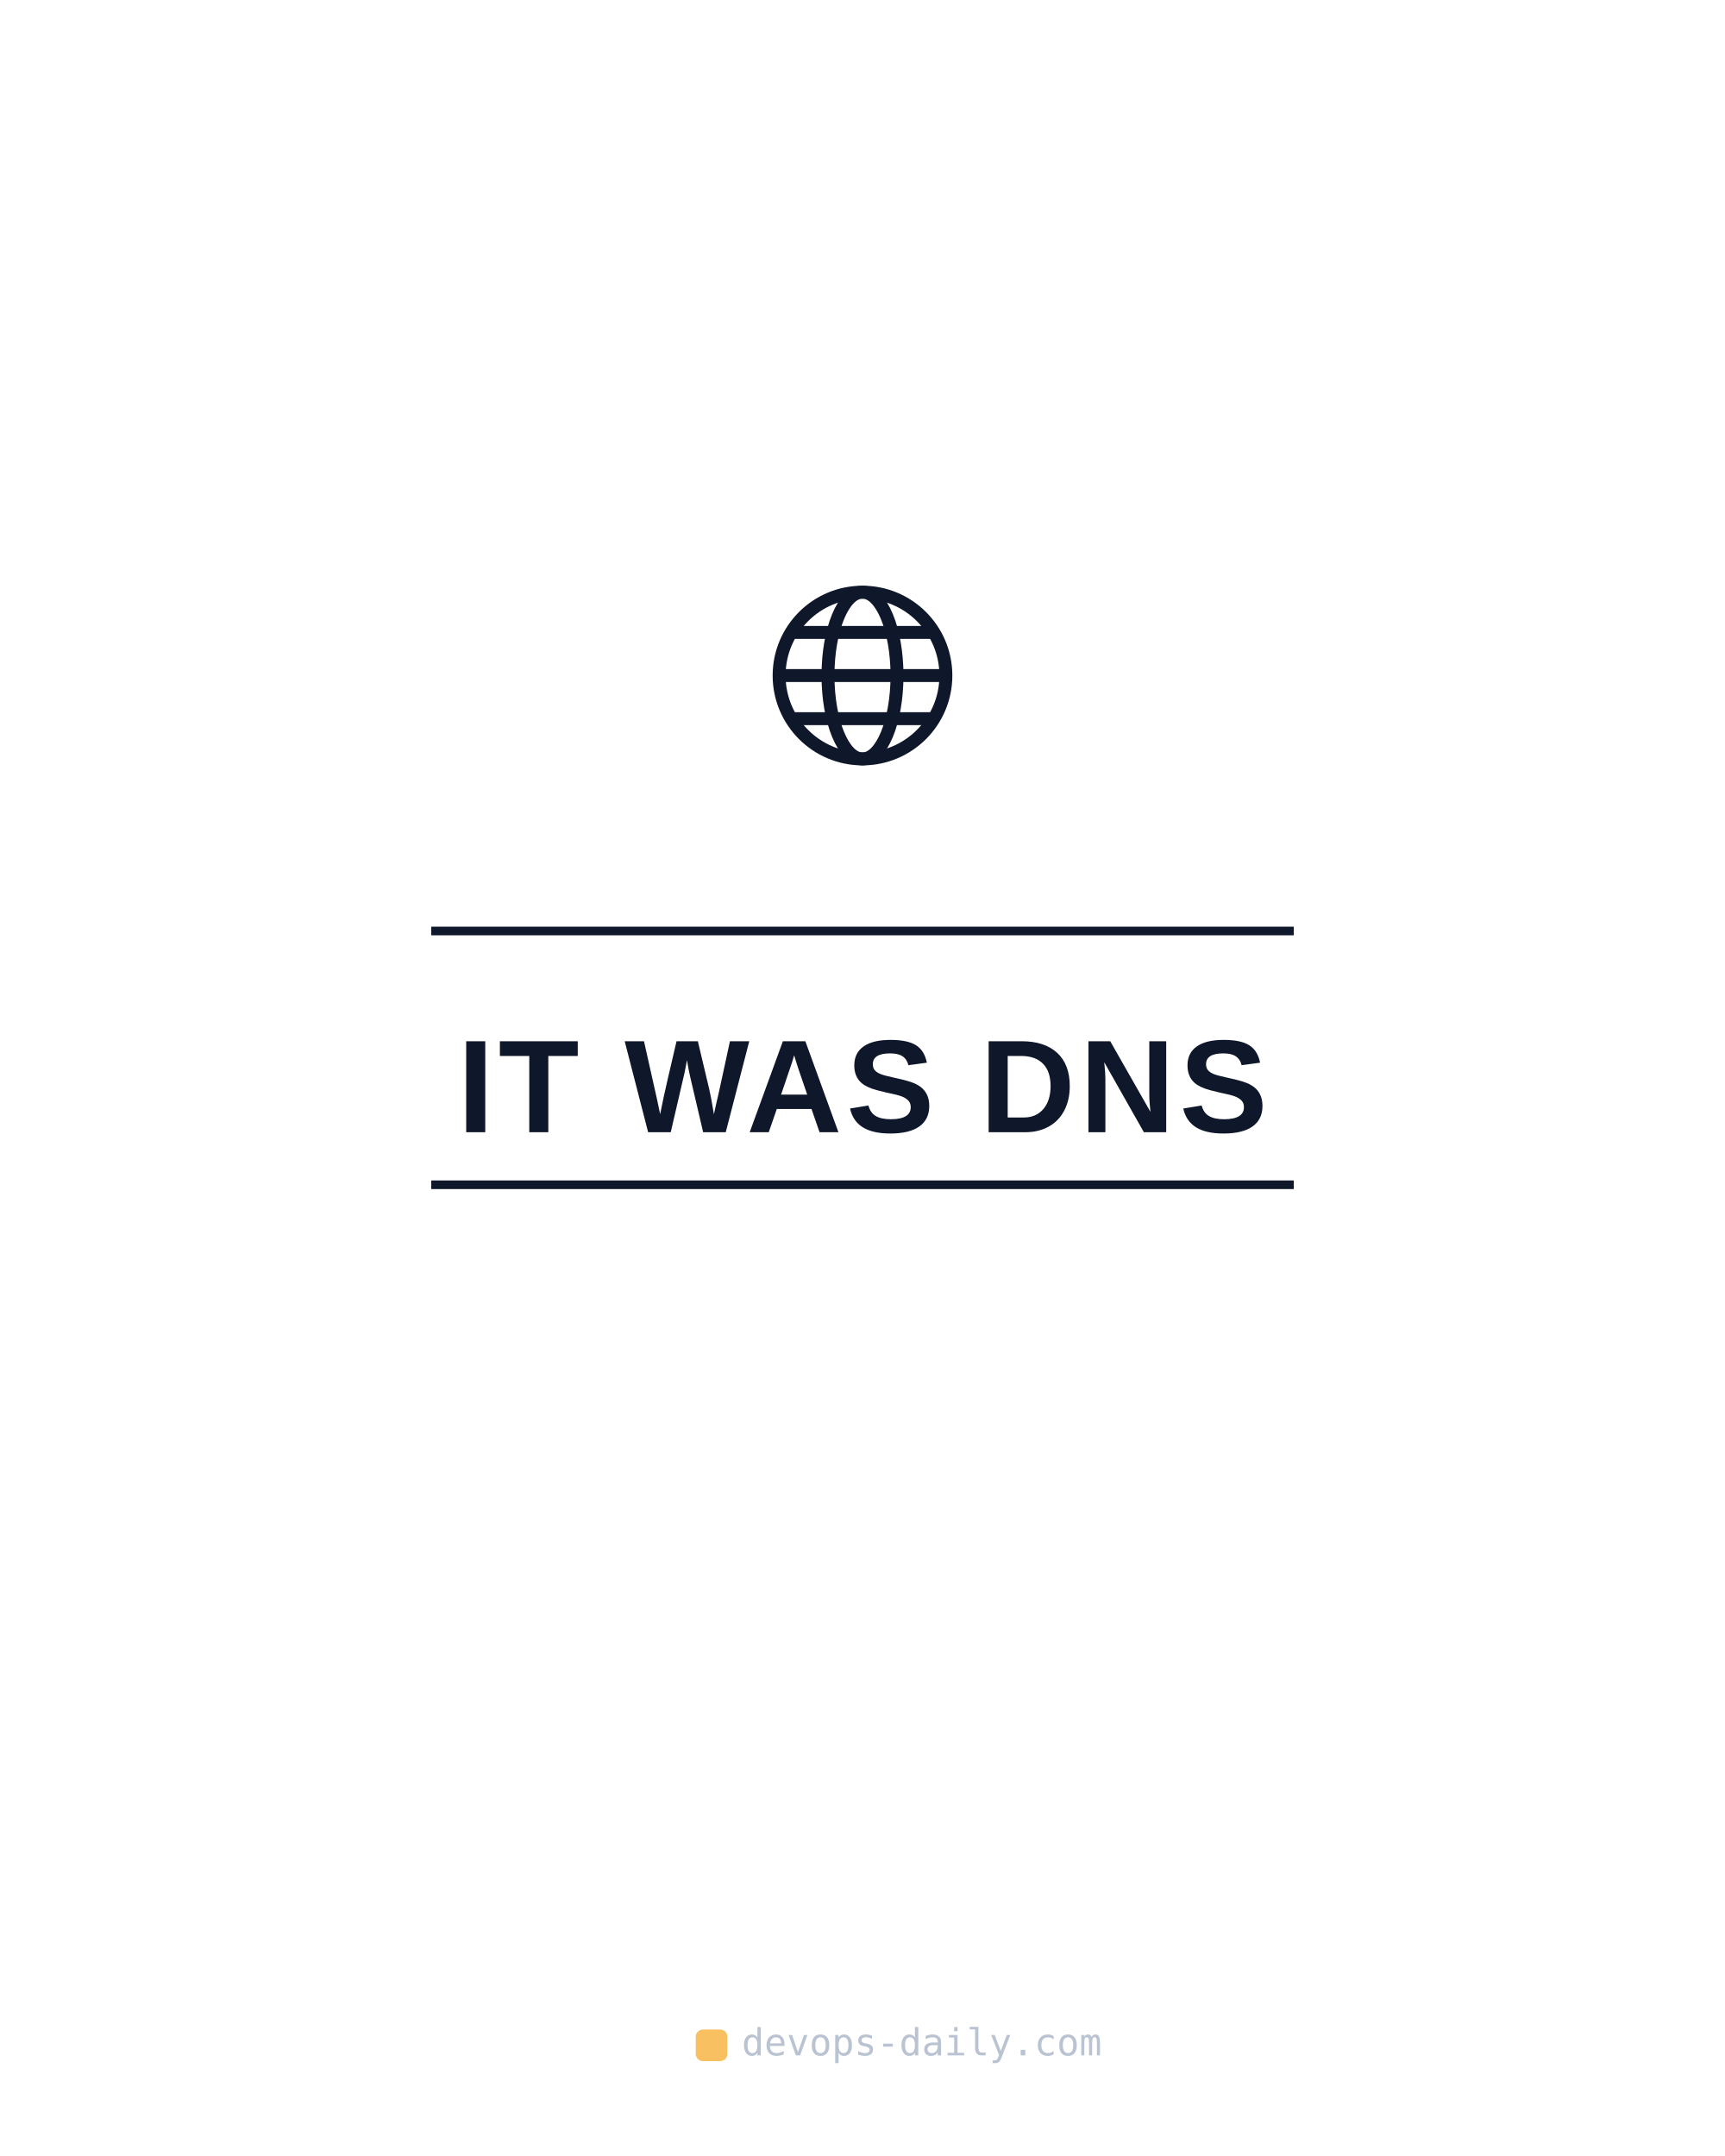
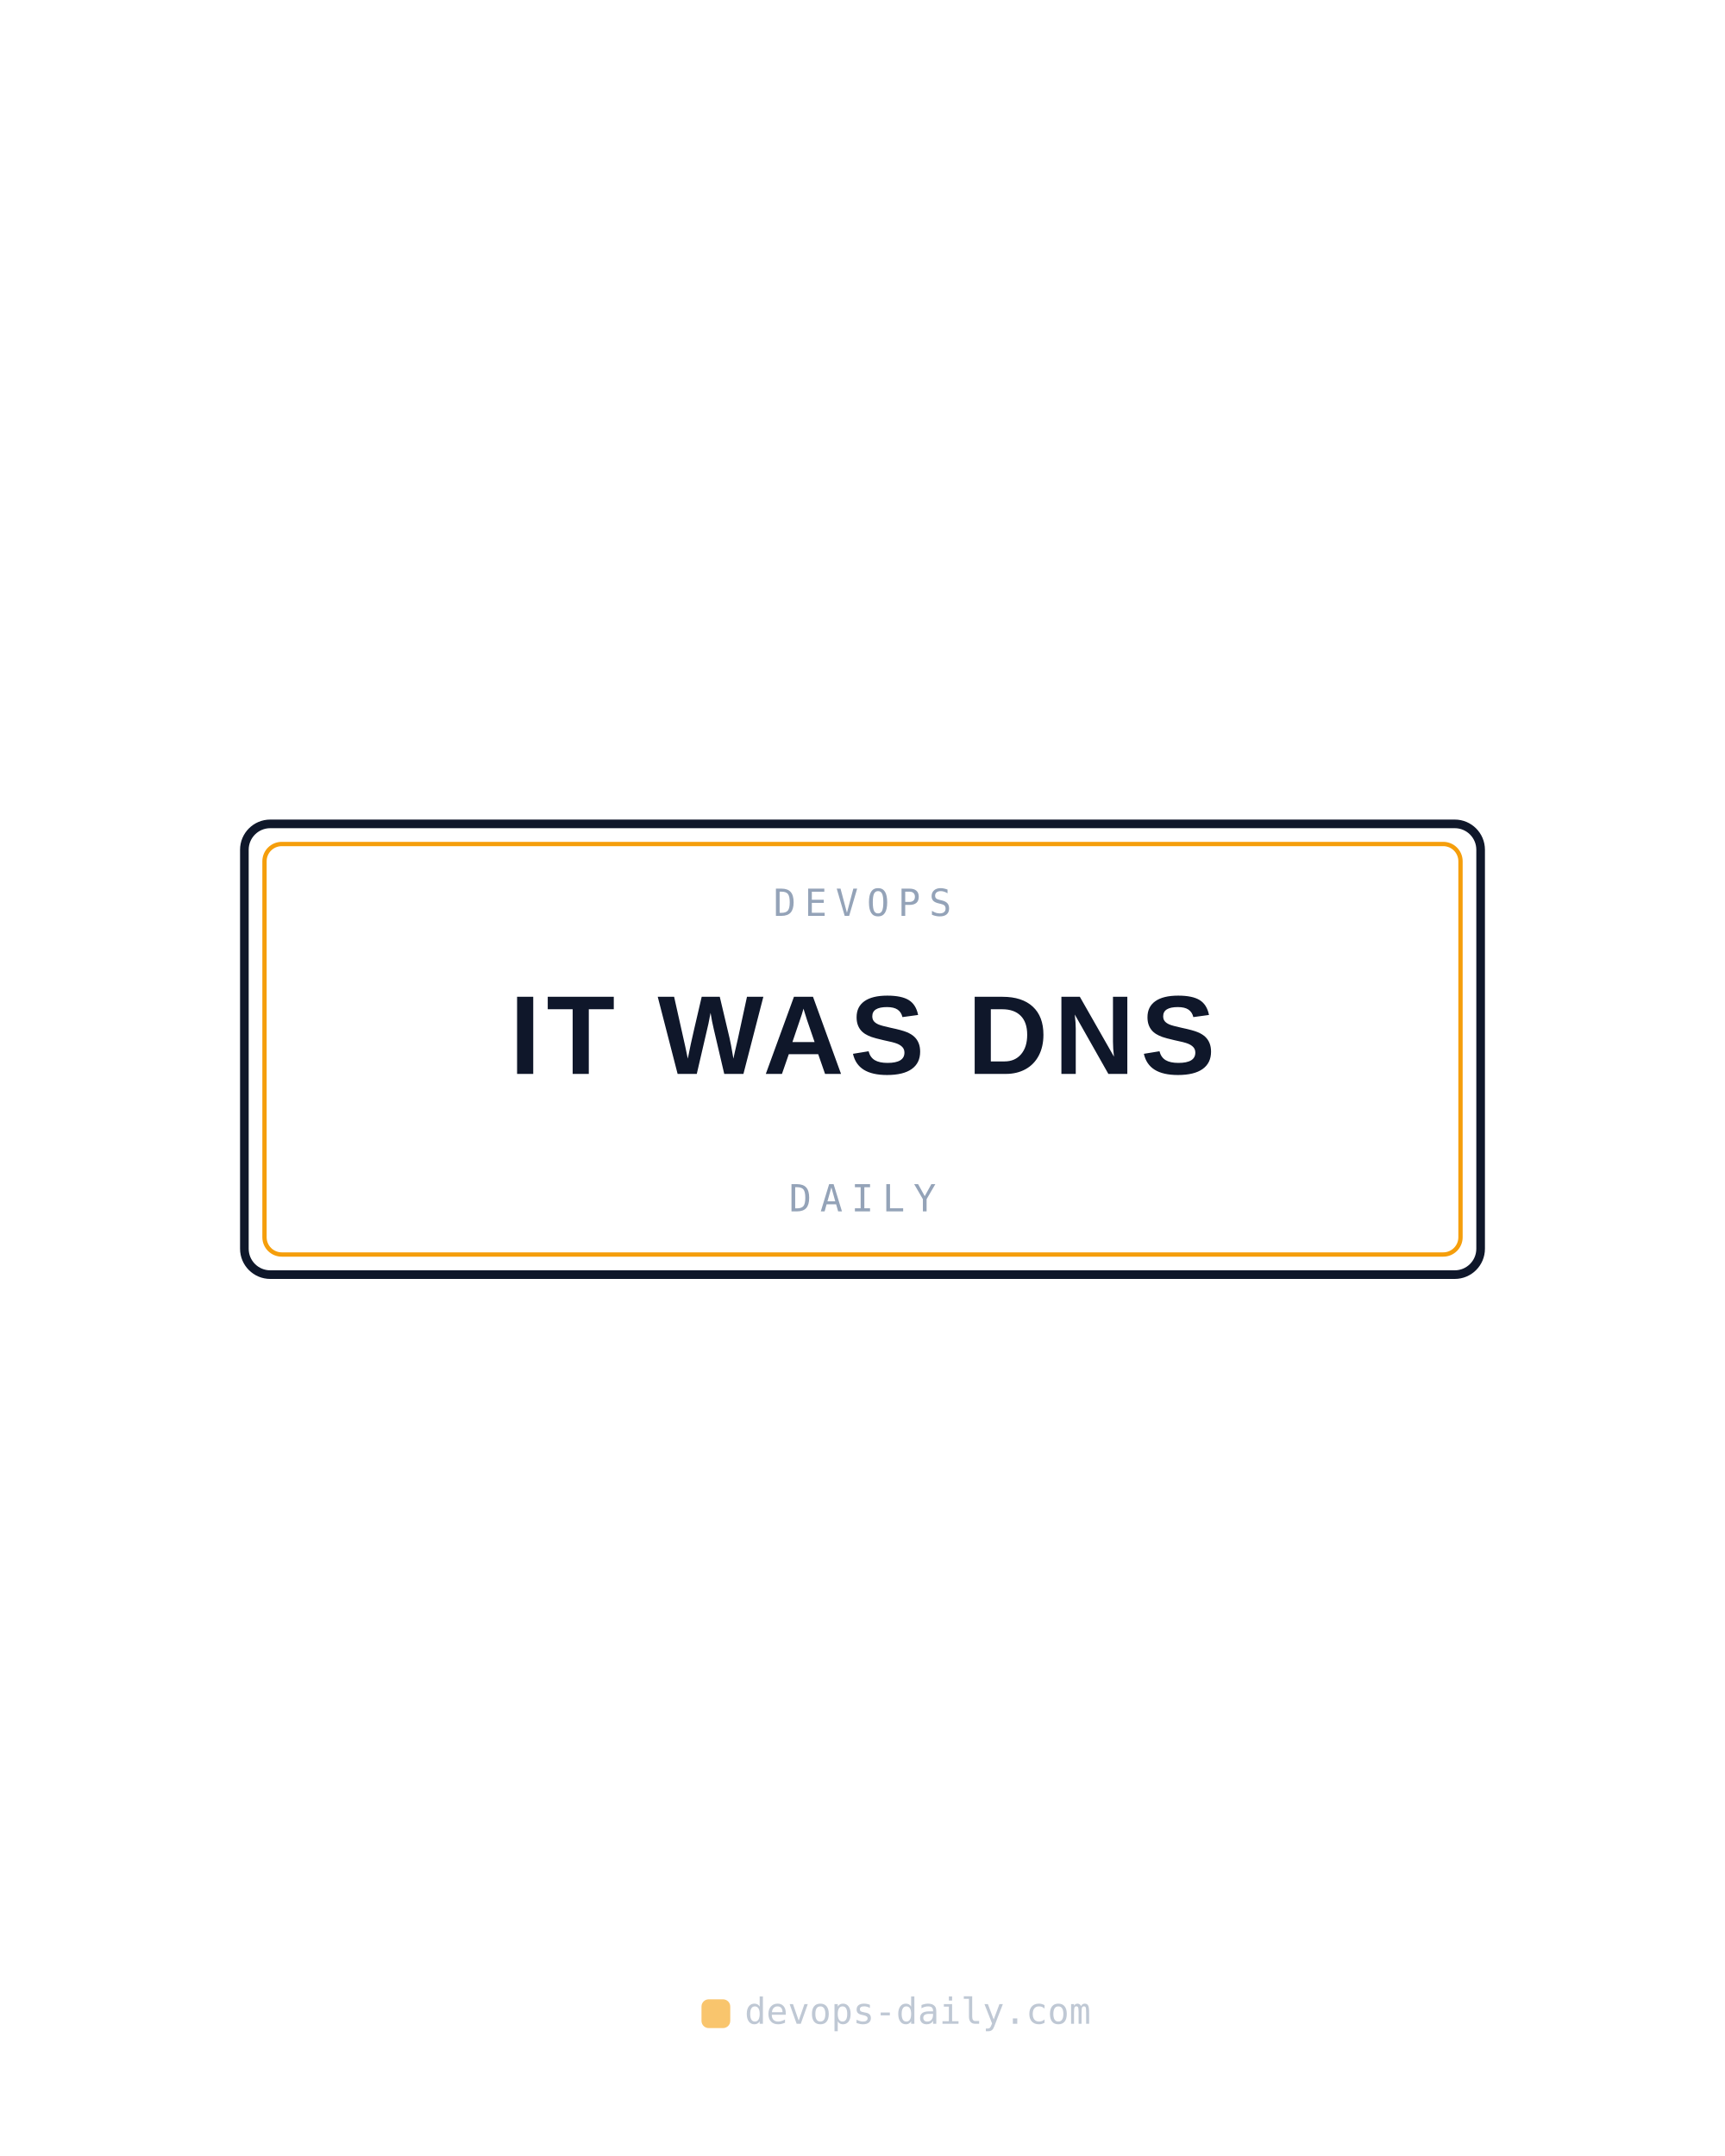
<svg xmlns="http://www.w3.org/2000/svg" width="1200" height="1500" viewBox="0 0 1200 1500">
-   <g transform="translate(600, 470)">
-     <g fill="none" stroke="#0f172a" stroke-width="9">
-       <circle cx="0" cy="0" r="58" />
-       <ellipse cx="0" cy="0" rx="24" ry="58" />
-       <line x1="-58" y1="0" x2="58" y2="0" />
-       <line x1="-50" y1="-30" x2="50" y2="-30" />
-       <line x1="-50" y1="30" x2="50" y2="30" />
-     </g>
-   </g>
-   <line x1="300" y1="647.72" x2="900" y2="647.72" stroke="#0f172a" stroke-width="6" />
-   <text x="600" y="787.72" text-anchor="middle" font-family="Arial, Helvetica, sans-serif" font-weight="800" font-size="92" letter-spacing="3" fill="#0f172a">IT WAS DNS</text>
-   <line x1="300" y1="824.28" x2="900" y2="824.28" stroke="#0f172a" stroke-width="6" />
-   <g opacity="0.65">
-     <rect x="484" y="1412" width="22" height="22" rx="5" fill="#f59e0b" />
-     <text x="516" y="1430" font-family="monospace" font-size="26" fill="#94a3b8">devops-daily.com</text>
+   <rect x="170" y="573.2" width="860" height="313.6" rx="18" fill="none" stroke="#0f172a" stroke-width="6" />
+   <rect x="184" y="587.2" width="832" height="285.6" rx="12" fill="none" stroke="#f59e0b" stroke-width="3" />
+   <text x="600" y="637.2" text-anchor="middle" font-family="monospace" font-size="26" letter-spacing="6" fill="#94a3b8">DEVOPS</text>
+   <text x="600" y="747.16" text-anchor="middle" font-family="Arial, Helvetica, sans-serif" font-weight="800" font-size="78" letter-spacing="4" fill="#0f172a">IT WAS DNS</text>
+   <text x="600" y="842.8" text-anchor="middle" font-family="monospace" font-size="26" letter-spacing="6" fill="#94a3b8">DAILY</text>
+   <g opacity="0.6">
+     <rect x="488" y="1391" width="20" height="20" rx="5" fill="#f59e0b" />
+     <text x="518" y="1408" font-family="monospace" font-size="25" fill="#94a3b8">devops-daily.com</text>
  </g>
</svg>
